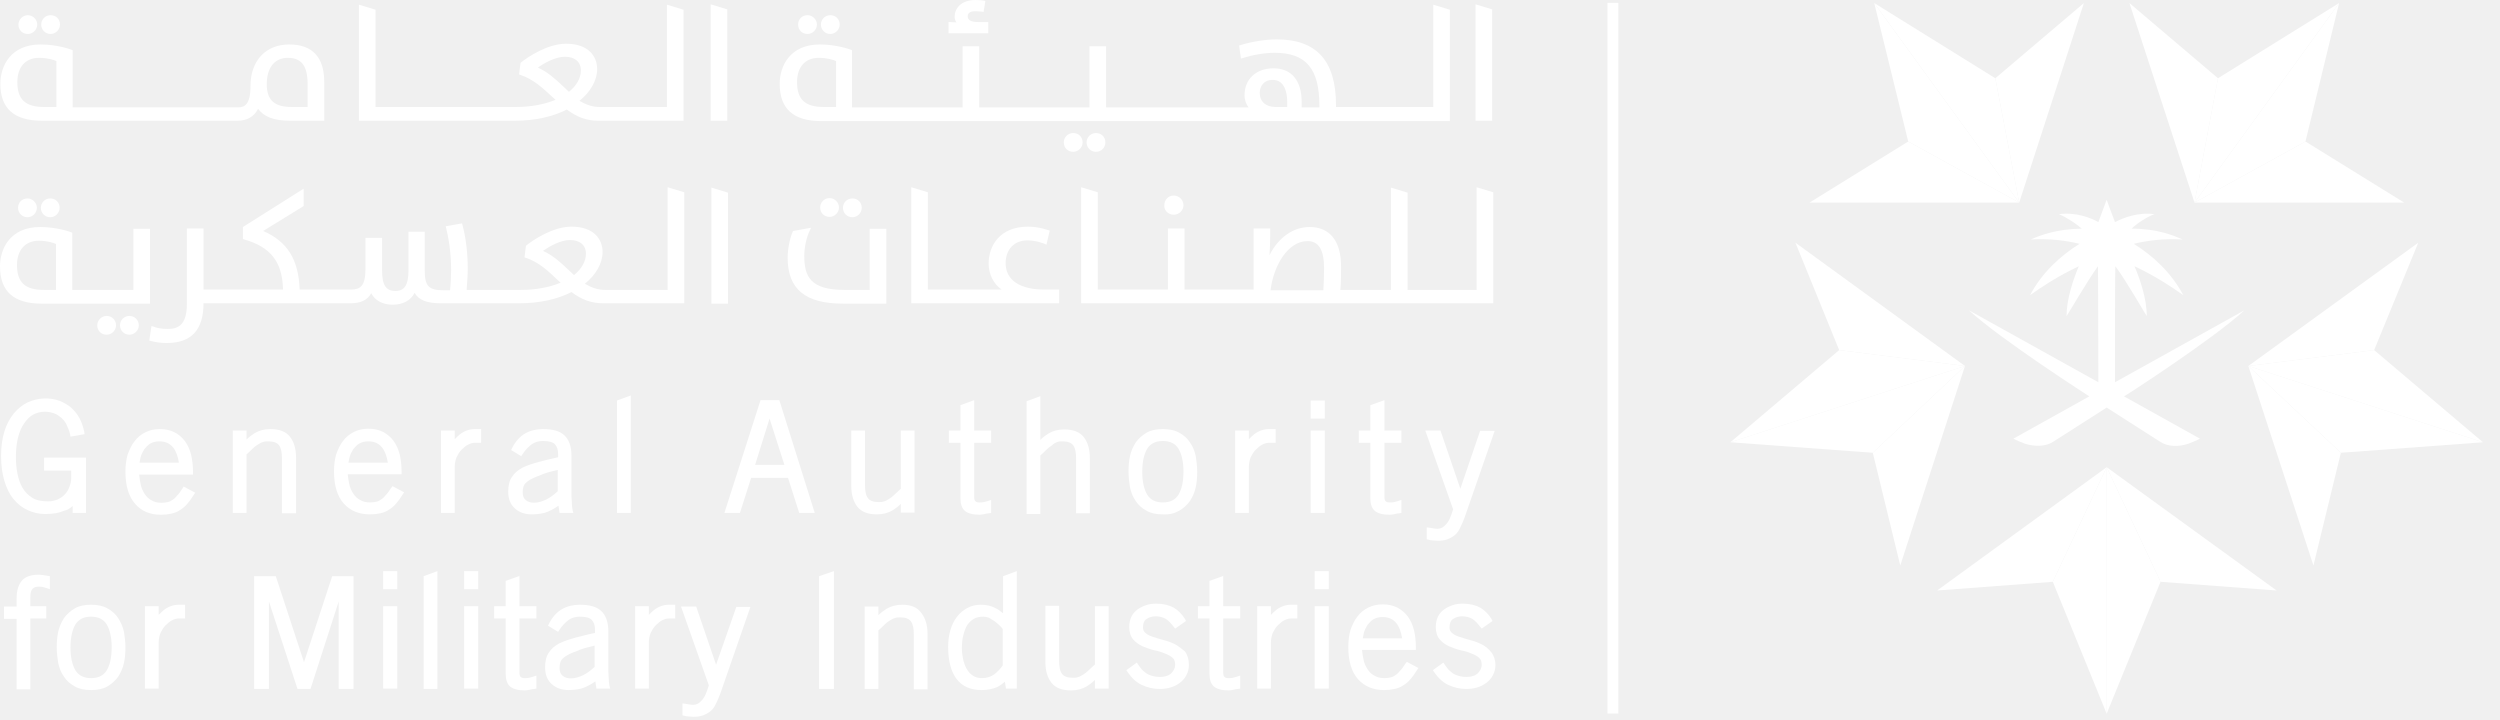
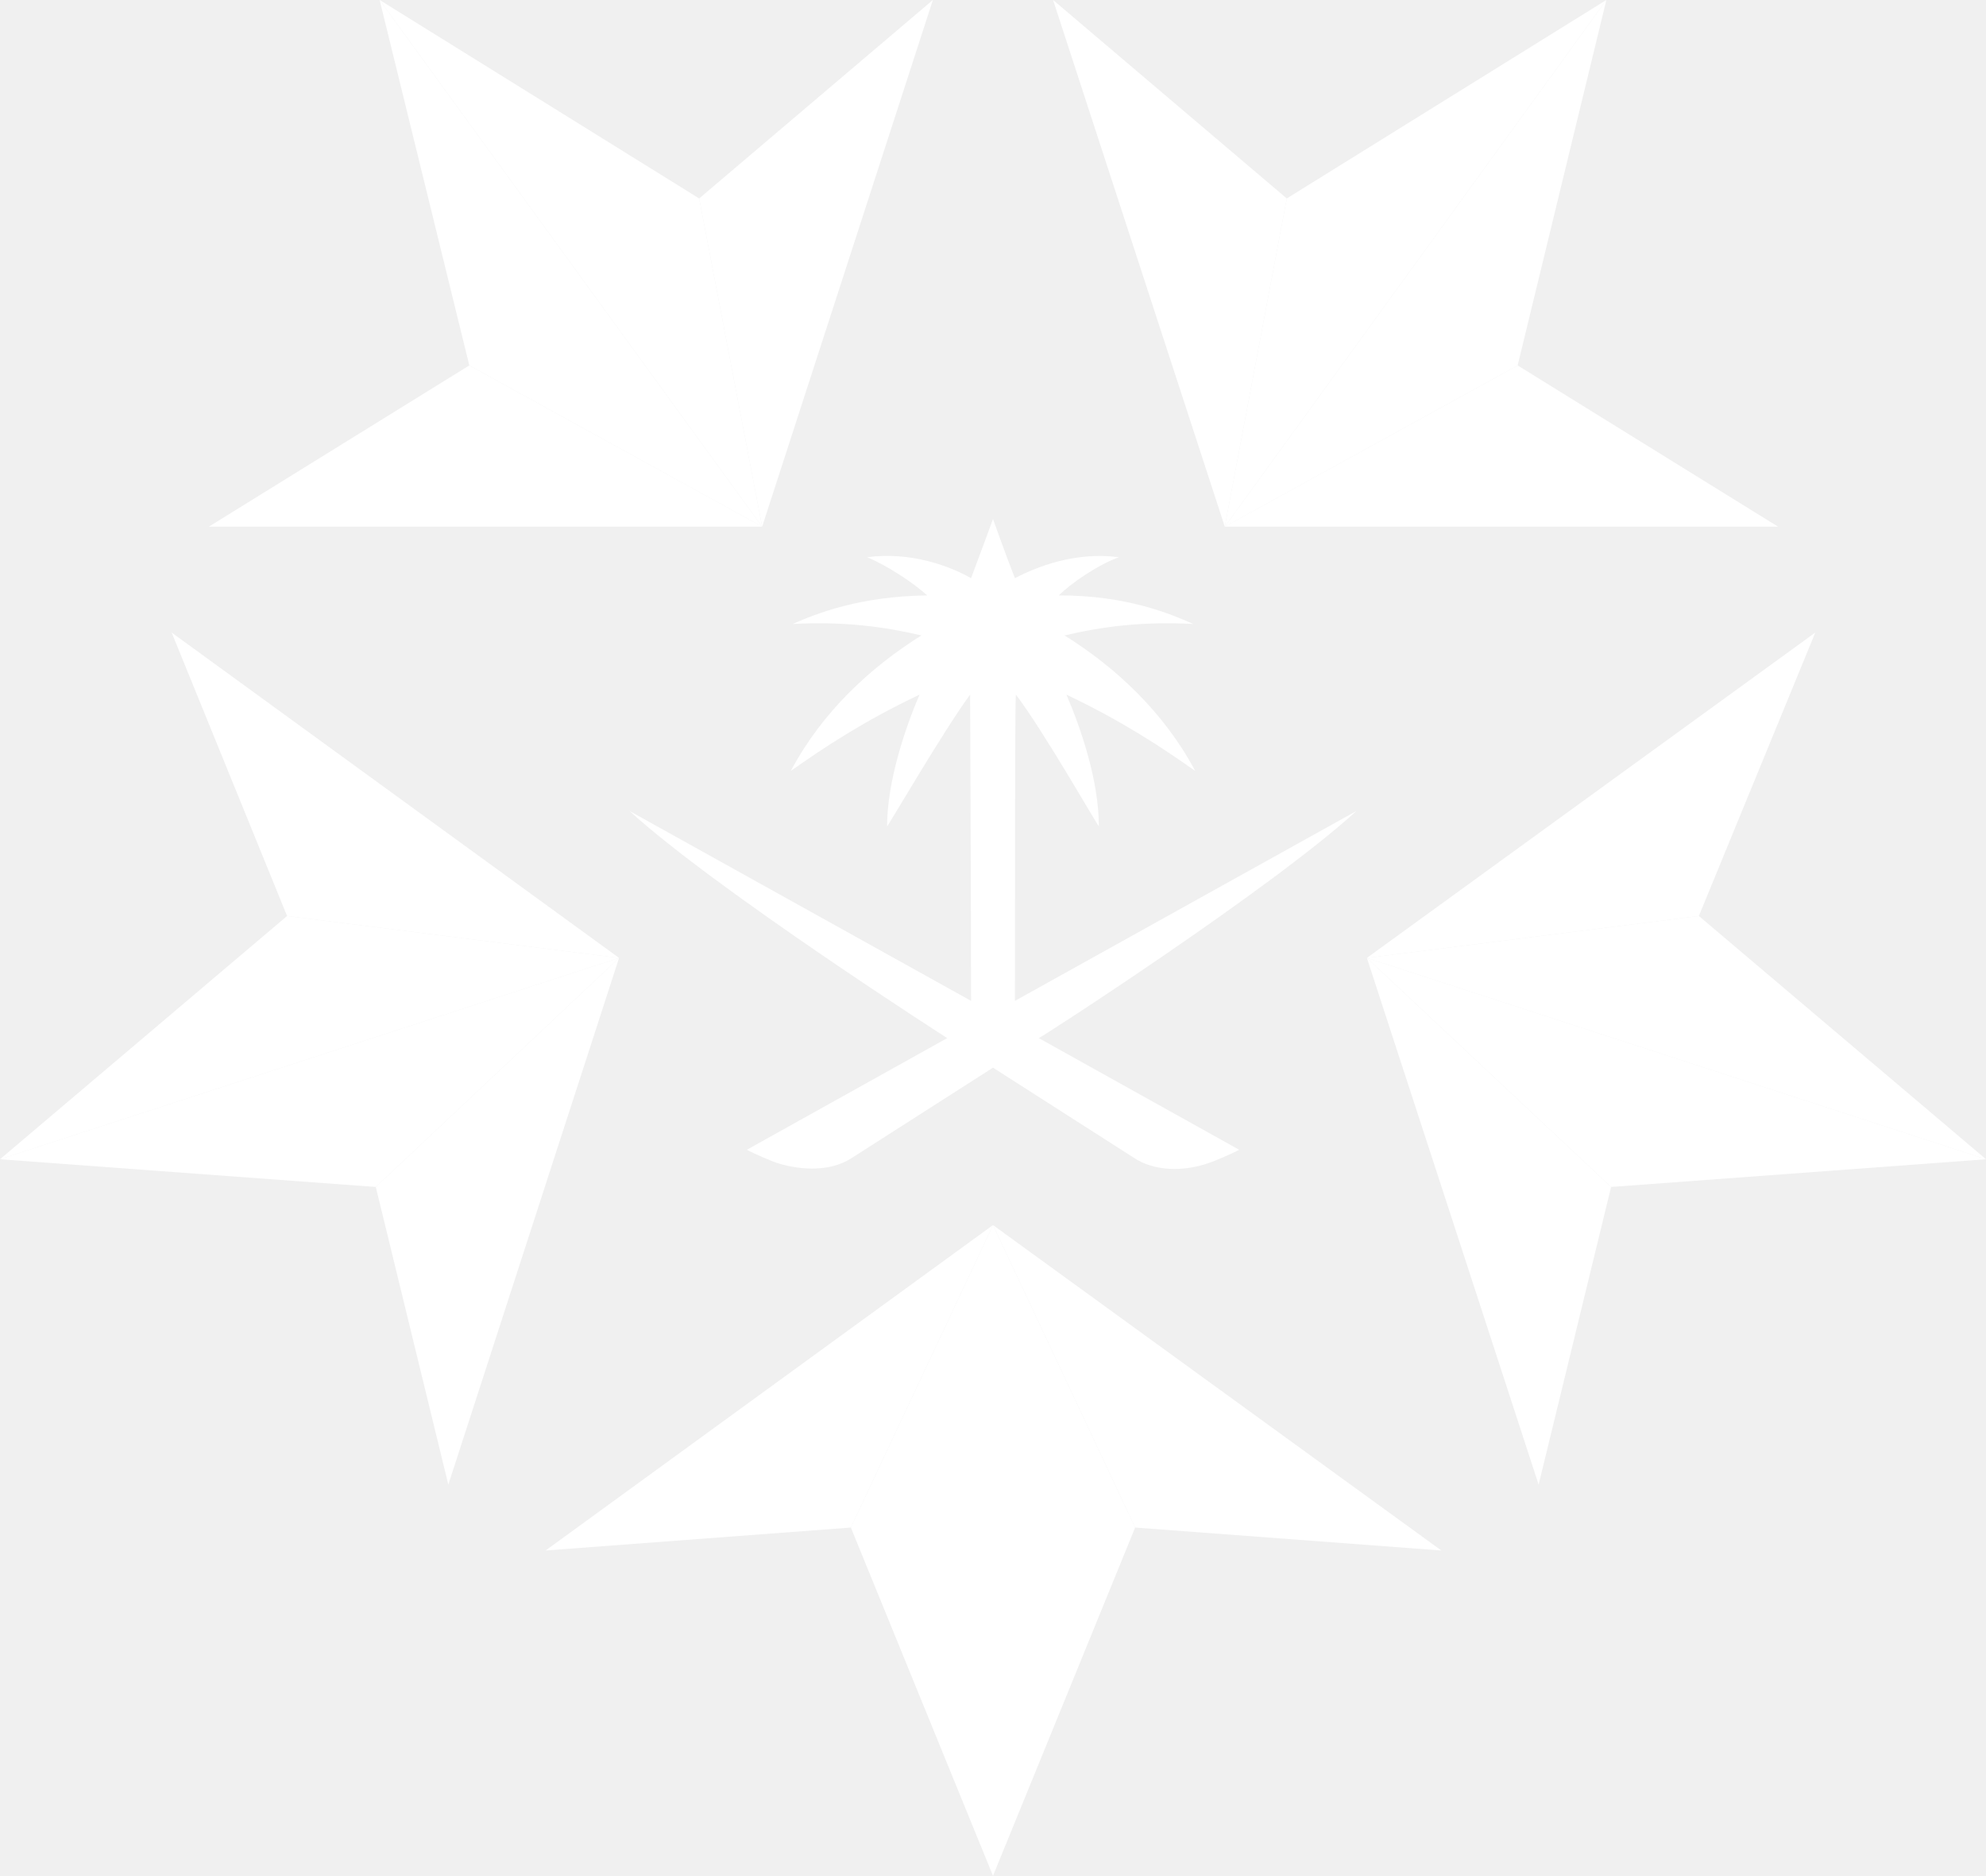
- <svg xmlns="http://www.w3.org/2000/svg" width="132" height="38" viewBox="0 0 132 38" fill="none">
-   <path d="M3.836 26.72V27.083H4.542V24.163H2.328V24.849H3.76V25.231C3.76 25.403 3.722 25.575 3.664 25.708C3.607 25.861 3.531 25.995 3.416 26.109C3.321 26.224 3.187 26.3 3.035 26.376C2.882 26.434 2.729 26.472 2.538 26.472C2.195 26.472 1.909 26.415 1.699 26.281C1.489 26.147 1.317 25.976 1.183 25.747C1.05 25.517 0.973 25.269 0.916 24.983C0.859 24.697 0.84 24.392 0.84 24.105C0.84 23.743 0.878 23.399 0.954 23.094C1.031 22.807 1.126 22.559 1.279 22.349C1.412 22.158 1.565 21.987 1.756 21.891C1.928 21.796 2.138 21.739 2.367 21.739C2.557 21.739 2.729 21.777 2.882 21.834C3.035 21.891 3.149 21.987 3.264 22.082C3.378 22.197 3.474 22.311 3.531 22.464C3.607 22.616 3.664 22.769 3.703 22.941L3.722 23.055L4.466 22.922L4.447 22.788C4.39 22.54 4.313 22.292 4.199 22.082C4.084 21.872 3.932 21.681 3.76 21.529C3.588 21.376 3.378 21.261 3.149 21.166C2.653 20.975 2.004 20.994 1.47 21.242C1.183 21.376 0.935 21.586 0.725 21.834C0.515 22.101 0.344 22.407 0.229 22.788C0.115 23.17 0.057 23.59 0.057 24.086C0.057 24.563 0.115 25.002 0.229 25.384C0.344 25.766 0.496 26.09 0.706 26.338C0.916 26.605 1.164 26.796 1.451 26.93C1.737 27.064 2.042 27.14 2.386 27.14C2.806 27.14 3.13 27.083 3.378 26.968C3.569 26.93 3.703 26.834 3.836 26.72Z" fill="white" />
-   <path d="M8.493 27.178C8.703 27.178 8.875 27.159 9.047 27.121C9.218 27.083 9.371 27.025 9.505 26.93C9.638 26.854 9.772 26.739 9.886 26.605C10.001 26.472 10.115 26.319 10.23 26.128L10.306 26.014L9.696 25.689L9.638 25.785C9.543 25.938 9.447 26.071 9.352 26.167C9.276 26.262 9.199 26.338 9.104 26.396C9.028 26.453 8.951 26.491 8.856 26.51C8.76 26.529 8.665 26.548 8.531 26.548C8.321 26.548 8.15 26.51 7.997 26.415C7.844 26.338 7.73 26.224 7.634 26.071C7.539 25.919 7.463 25.766 7.424 25.556C7.386 25.403 7.367 25.231 7.348 25.06H10.192V24.926C10.192 24.602 10.154 24.296 10.096 24.029C10.02 23.743 9.925 23.514 9.772 23.304C9.619 23.094 9.428 22.941 9.218 22.827C8.989 22.712 8.741 22.655 8.436 22.655C8.15 22.655 7.901 22.712 7.672 22.827C7.443 22.941 7.253 23.094 7.1 23.304C6.947 23.495 6.833 23.743 6.737 24.01C6.661 24.277 6.623 24.582 6.623 24.907C6.623 25.651 6.795 26.224 7.138 26.605C7.463 26.987 7.921 27.178 8.493 27.178ZM8.417 23.304C8.741 23.304 8.97 23.418 9.142 23.628C9.295 23.819 9.39 24.086 9.447 24.43H7.367C7.386 24.334 7.405 24.239 7.424 24.143C7.463 23.991 7.539 23.857 7.615 23.724C7.711 23.609 7.806 23.495 7.94 23.418C8.073 23.342 8.226 23.304 8.417 23.304Z" fill="white" />
-   <path d="M15.631 27.083V24.163C15.631 23.685 15.517 23.323 15.307 23.056C15.097 22.788 14.753 22.655 14.276 22.655C13.952 22.655 13.684 22.731 13.455 22.865C13.303 22.96 13.169 23.056 13.017 23.208V22.731H12.291V27.083H13.017V23.991C13.131 23.895 13.226 23.8 13.322 23.704C13.417 23.609 13.513 23.533 13.608 23.476C13.704 23.418 13.799 23.361 13.875 23.342C13.971 23.304 14.066 23.304 14.181 23.304C14.448 23.304 14.639 23.38 14.734 23.514C14.849 23.666 14.887 23.914 14.887 24.22V27.102H15.631V27.083Z" fill="white" />
-   <path d="M20.651 25.766C20.555 25.918 20.46 26.052 20.364 26.147C20.288 26.243 20.212 26.319 20.116 26.376C20.04 26.434 19.964 26.472 19.868 26.491C19.773 26.51 19.677 26.529 19.544 26.529C19.334 26.529 19.162 26.491 19.009 26.395C18.857 26.319 18.742 26.205 18.647 26.052C18.551 25.899 18.475 25.747 18.437 25.537C18.399 25.384 18.38 25.212 18.36 25.04H21.204V24.907C21.204 24.582 21.166 24.277 21.109 24.01C21.032 23.724 20.937 23.494 20.784 23.285C20.632 23.075 20.441 22.922 20.231 22.807C20.002 22.693 19.754 22.636 19.448 22.636C19.162 22.636 18.914 22.693 18.685 22.807C18.456 22.922 18.265 23.075 18.112 23.285C17.96 23.475 17.845 23.724 17.75 23.991C17.673 24.258 17.635 24.563 17.635 24.888C17.635 25.632 17.807 26.205 18.151 26.586C18.494 26.968 18.952 27.159 19.525 27.159C19.735 27.159 19.906 27.14 20.078 27.102C20.25 27.064 20.403 27.006 20.536 26.911C20.67 26.834 20.803 26.72 20.918 26.586C21.032 26.453 21.147 26.3 21.262 26.109L21.338 25.995L20.727 25.67L20.651 25.766ZM19.448 23.304C19.773 23.304 20.002 23.418 20.174 23.628C20.326 23.819 20.422 24.086 20.479 24.43H18.399C18.418 24.334 18.437 24.239 18.456 24.143C18.494 23.991 18.57 23.857 18.647 23.724C18.742 23.609 18.838 23.494 18.971 23.418C19.105 23.342 19.258 23.304 19.448 23.304Z" fill="white" />
-   <path d="M24.296 22.922C24.201 22.998 24.105 23.094 24.01 23.189V22.731H23.285V27.083H24.01V24.64C24.01 24.468 24.048 24.296 24.105 24.143C24.182 23.991 24.258 23.857 24.372 23.743C24.487 23.628 24.602 23.533 24.716 23.476C24.831 23.418 24.945 23.38 25.06 23.38H25.403V22.655H25.06C24.792 22.655 24.525 22.75 24.296 22.922Z" fill="white" />
-   <path d="M30.194 26.548C30.194 26.415 30.174 26.3 30.174 26.205V24.067C30.174 23.571 30.041 23.208 29.793 22.979C29.545 22.75 29.163 22.655 28.667 22.655C28.323 22.655 27.999 22.731 27.732 22.884C27.464 23.037 27.216 23.304 27.044 23.647L26.987 23.762L27.522 24.086L27.598 23.972C27.732 23.762 27.903 23.59 28.075 23.456C28.247 23.342 28.438 23.285 28.667 23.285C28.972 23.285 29.201 23.342 29.297 23.456C29.411 23.571 29.468 23.743 29.468 23.972V24.143C29.087 24.22 28.743 24.315 28.438 24.392C28.094 24.487 27.808 24.582 27.579 24.697C27.331 24.831 27.159 24.983 27.025 25.193C26.892 25.384 26.834 25.651 26.834 25.957C26.834 26.338 26.949 26.644 27.197 26.854C27.426 27.064 27.732 27.159 28.094 27.159C28.266 27.159 28.419 27.14 28.552 27.121C28.686 27.102 28.82 27.064 28.953 27.006C29.068 26.949 29.201 26.892 29.316 26.816C29.373 26.777 29.43 26.739 29.488 26.701L29.545 27.083H30.27L30.232 26.93C30.213 26.796 30.194 26.682 30.194 26.548ZM29.449 24.811V25.938C29.258 26.109 29.068 26.262 28.838 26.377C28.4 26.586 27.98 26.605 27.751 26.396C27.636 26.3 27.598 26.167 27.598 25.976C27.598 25.861 27.617 25.747 27.655 25.651C27.693 25.556 27.77 25.48 27.903 25.384C28.037 25.289 28.247 25.193 28.514 25.098C28.743 24.983 29.049 24.907 29.449 24.811Z" fill="white" />
-   <path d="M33.305 20.88L32.579 21.147V27.083H33.305V20.88Z" fill="white" />
-   <path d="M42.199 27.083H43.019L41.149 21.128H40.156L38.248 27.083H39.069L39.66 25.231H41.607L42.199 27.083ZM41.416 24.544H39.87L40.633 22.101L41.416 24.544Z" fill="white" />
-   <path d="M47.543 25.823C47.428 25.938 47.333 26.014 47.237 26.109C47.142 26.205 47.046 26.281 46.951 26.338C46.855 26.395 46.76 26.453 46.684 26.472C46.588 26.51 46.493 26.51 46.378 26.51C46.111 26.51 45.92 26.434 45.825 26.3C45.71 26.147 45.672 25.899 45.672 25.594V22.731H44.947V25.651C44.947 26.128 45.061 26.491 45.271 26.758C45.481 27.025 45.825 27.159 46.302 27.159C46.626 27.159 46.894 27.083 47.123 26.949C47.275 26.854 47.409 26.758 47.562 26.605V27.064H48.287V22.731H47.562V25.823H47.543Z" fill="white" />
-   <path d="M52.333 27.083V26.396L52.161 26.453C52.085 26.472 52.028 26.491 51.951 26.51C51.875 26.529 51.799 26.529 51.722 26.529C51.512 26.529 51.436 26.453 51.436 26.243V23.38H52.333V22.731H51.436V21.128L50.711 21.395V22.731H50.1V23.38H50.711V26.319C50.711 26.605 50.787 26.835 50.94 26.968C51.093 27.102 51.36 27.178 51.722 27.178C51.818 27.178 51.894 27.159 51.989 27.14C52.066 27.121 52.142 27.102 52.219 27.102L52.333 27.083Z" fill="white" />
-   <path d="M55.807 23.342C55.902 23.304 55.998 23.304 56.112 23.304C56.379 23.304 56.57 23.38 56.666 23.514C56.78 23.666 56.818 23.914 56.818 24.22V27.102H57.544V24.182C57.544 23.704 57.429 23.342 57.219 23.075C57.009 22.808 56.666 22.674 56.188 22.674C55.864 22.674 55.597 22.75 55.368 22.884C55.215 22.979 55.081 23.075 54.929 23.227V20.918L54.203 21.185V27.14H54.929V24.048C55.043 23.953 55.139 23.857 55.234 23.762C55.33 23.666 55.425 23.59 55.52 23.533C55.635 23.418 55.73 23.38 55.807 23.342Z" fill="white" />
-   <path d="M62.258 26.968C62.487 26.835 62.678 26.663 62.83 26.453C62.964 26.243 63.078 25.995 63.136 25.728C63.193 25.46 63.212 25.193 63.212 24.907C63.212 24.621 63.174 24.334 63.136 24.086C63.078 23.819 62.983 23.571 62.83 23.361C62.697 23.151 62.506 22.979 62.258 22.846C62.029 22.712 61.723 22.655 61.399 22.655C61.055 22.655 60.769 22.712 60.54 22.846C60.311 22.979 60.12 23.151 59.967 23.361C59.834 23.571 59.719 23.819 59.662 24.086C59.605 24.353 59.586 24.621 59.586 24.907C59.586 25.193 59.624 25.48 59.662 25.728C59.719 25.995 59.815 26.243 59.967 26.453C60.101 26.663 60.292 26.835 60.54 26.968C60.769 27.102 61.055 27.159 61.399 27.159C61.742 27.178 62.029 27.102 62.258 26.968ZM61.399 26.529C61.017 26.529 60.75 26.396 60.578 26.128C60.406 25.842 60.311 25.441 60.311 24.907C60.311 24.372 60.406 23.972 60.578 23.685C60.75 23.418 61.017 23.285 61.399 23.285C61.781 23.285 62.048 23.418 62.219 23.685C62.391 23.972 62.487 24.372 62.487 24.907C62.487 25.441 62.391 25.842 62.219 26.128C62.048 26.396 61.781 26.529 61.399 26.529Z" fill="white" />
-   <path d="M67.354 23.38V22.655H67.01C66.724 22.655 66.457 22.75 66.228 22.922C66.132 22.998 66.037 23.094 65.941 23.189V22.731H65.216V27.083H65.941V24.64C65.941 24.468 65.979 24.296 66.037 24.143C66.113 23.991 66.189 23.857 66.304 23.743C66.418 23.628 66.533 23.533 66.647 23.476C66.762 23.418 66.876 23.38 66.991 23.38H67.354Z" fill="white" />
-   <path d="M69.949 22.731H69.205V27.083H69.949V22.731Z" fill="white" />
-   <path d="M69.949 21.147H69.205V22.101H69.949V21.147Z" fill="white" />
-   <path d="M73.652 27.14C73.728 27.121 73.805 27.102 73.881 27.102L73.995 27.083V26.396L73.824 26.453C73.747 26.472 73.69 26.491 73.614 26.51C73.537 26.529 73.461 26.529 73.385 26.529C73.175 26.529 73.098 26.453 73.098 26.243V23.38H73.995V22.731H73.098V21.128L72.354 21.395V22.731H71.743V23.38H72.354V26.319C72.354 26.605 72.43 26.835 72.583 26.968C72.736 27.102 73.003 27.178 73.366 27.178C73.48 27.178 73.576 27.159 73.652 27.14Z" fill="white" />
-   <path d="M78.156 22.731L77.106 25.804L76.057 22.731H75.255L76.725 26.892C76.667 27.083 76.61 27.235 76.553 27.369C76.496 27.503 76.419 27.617 76.343 27.693C76.267 27.77 76.209 27.827 76.133 27.865C75.98 27.942 75.828 27.922 75.713 27.903C75.637 27.884 75.56 27.884 75.484 27.865L75.331 27.846V28.476L75.427 28.495C75.484 28.514 75.56 28.533 75.637 28.533C75.713 28.533 75.79 28.552 75.904 28.552C76.095 28.552 76.267 28.533 76.419 28.476C76.572 28.419 76.706 28.342 76.82 28.247C76.935 28.151 77.03 28.018 77.106 27.846C77.183 27.693 77.259 27.522 77.335 27.312L78.919 22.75H78.156V22.731Z" fill="white" />
-   <path d="M2.271 30.365C2.176 30.346 2.08 30.346 2.004 30.346C1.622 30.346 1.317 30.461 1.145 30.671C0.973 30.881 0.878 31.186 0.878 31.568V32.026H0.21V32.675H0.878V36.397H1.603V32.656H2.443V32.007H1.603V31.511C1.603 31.32 1.641 31.167 1.718 31.091C1.794 31.014 1.889 30.976 2.042 30.976C2.119 30.976 2.195 30.976 2.271 30.995C2.348 31.014 2.405 31.033 2.462 31.052L2.634 31.11V30.423L2.519 30.404C2.443 30.384 2.367 30.384 2.271 30.365Z" fill="white" />
-   <path d="M6.241 32.637C6.107 32.427 5.917 32.255 5.668 32.121C5.439 31.988 5.134 31.93 4.81 31.93C4.466 31.93 4.18 31.988 3.951 32.121C3.722 32.255 3.531 32.427 3.378 32.637C3.245 32.846 3.13 33.095 3.073 33.362C3.016 33.629 2.996 33.896 2.996 34.182C2.996 34.469 3.035 34.755 3.073 35.003C3.13 35.27 3.225 35.519 3.378 35.728C3.512 35.938 3.703 36.11 3.951 36.244C4.18 36.377 4.466 36.435 4.81 36.435C5.153 36.435 5.439 36.377 5.668 36.244C5.897 36.11 6.088 35.938 6.241 35.728C6.375 35.519 6.489 35.27 6.546 35.003C6.604 34.736 6.623 34.469 6.623 34.182C6.623 33.896 6.585 33.61 6.546 33.362C6.489 33.095 6.375 32.846 6.241 32.637ZM5.897 34.182C5.897 34.717 5.802 35.118 5.63 35.404C5.459 35.671 5.191 35.805 4.81 35.805C4.428 35.805 4.161 35.671 3.989 35.404C3.817 35.118 3.722 34.717 3.722 34.182C3.722 33.648 3.817 33.247 3.989 32.961C4.161 32.694 4.428 32.56 4.81 32.56C5.191 32.56 5.459 32.694 5.63 32.961C5.802 33.247 5.897 33.667 5.897 34.182Z" fill="white" />
-   <path d="M8.665 32.198C8.569 32.274 8.474 32.369 8.379 32.465V32.007H7.653V36.358H8.379V33.915C8.379 33.744 8.417 33.572 8.474 33.419C8.55 33.266 8.627 33.133 8.741 33.018C8.856 32.904 8.97 32.808 9.085 32.751C9.199 32.694 9.314 32.656 9.428 32.656H9.772V31.93H9.428C9.161 31.93 8.894 32.026 8.665 32.198Z" fill="white" />
-   <path d="M16.051 34.965L14.562 30.423H13.417V36.377H14.2V31.759L15.708 36.377H16.395L17.883 31.759V36.377H18.666V30.423H17.54L16.051 34.965Z" fill="white" />
-   <path d="M20.975 32.007H20.231V36.358H20.975V32.007Z" fill="white" />
-   <path d="M20.975 30.155H20.231V31.11H20.975V30.155Z" fill="white" />
-   <path d="M22.369 36.377H23.094V30.155L22.369 30.423V36.377Z" fill="white" />
-   <path d="M25.25 32.007H24.506V36.358H25.25V32.007Z" fill="white" />
-   <path d="M25.25 30.155H24.506V31.11H25.25V30.155Z" fill="white" />
-   <path d="M27.445 30.404L26.701 30.671V32.007H26.09V32.656H26.701V35.595C26.701 35.881 26.777 36.11 26.93 36.244C27.083 36.377 27.35 36.454 27.712 36.454C27.808 36.454 27.884 36.435 27.98 36.416C28.056 36.397 28.132 36.377 28.209 36.377L28.323 36.358V35.671L28.151 35.728C28.075 35.748 28.018 35.767 27.942 35.786C27.865 35.805 27.789 35.805 27.712 35.805C27.503 35.805 27.426 35.728 27.426 35.519V32.656H28.323V32.007H27.426V30.404H27.445Z" fill="white" />
-   <path d="M32.14 35.824C32.14 35.69 32.121 35.576 32.121 35.48V33.343C32.121 32.846 31.988 32.484 31.74 32.255C31.491 32.026 31.11 31.93 30.613 31.93C30.27 31.93 29.945 32.007 29.678 32.16C29.411 32.312 29.163 32.579 28.991 32.923L28.934 33.037L29.468 33.362L29.545 33.247C29.678 33.037 29.85 32.866 30.022 32.732C30.194 32.617 30.384 32.56 30.613 32.56C30.919 32.56 31.148 32.617 31.243 32.732C31.358 32.846 31.415 33.018 31.415 33.247V33.419C31.033 33.495 30.69 33.591 30.384 33.667C30.041 33.763 29.755 33.858 29.526 33.973C29.277 34.106 29.106 34.259 28.972 34.469C28.839 34.66 28.781 34.927 28.781 35.232C28.781 35.614 28.896 35.919 29.144 36.129C29.373 36.339 29.678 36.435 30.041 36.435C30.213 36.435 30.365 36.416 30.499 36.397C30.633 36.377 30.766 36.339 30.9 36.282C31.014 36.225 31.148 36.167 31.262 36.091C31.32 36.053 31.377 36.015 31.434 35.977L31.491 36.358H32.217L32.179 36.206C32.16 36.091 32.14 35.958 32.14 35.824ZM31.396 34.087V35.213C31.205 35.385 31.014 35.538 30.785 35.652C30.346 35.862 29.927 35.881 29.697 35.671C29.583 35.576 29.545 35.442 29.545 35.251C29.545 35.137 29.564 35.022 29.602 34.927C29.64 34.831 29.716 34.755 29.85 34.66C29.984 34.564 30.194 34.469 30.461 34.373C30.69 34.259 31.014 34.182 31.396 34.087Z" fill="white" />
-   <path d="M34.545 32.198C34.45 32.274 34.354 32.369 34.259 32.465V32.007H33.534V36.358H34.259V33.915C34.259 33.744 34.297 33.572 34.354 33.419C34.431 33.266 34.507 33.133 34.621 33.018C34.736 32.904 34.85 32.808 34.965 32.751C35.08 32.694 35.194 32.656 35.309 32.656H35.652V31.93H35.309C35.041 31.93 34.774 32.026 34.545 32.198Z" fill="white" />
-   <path d="M37.809 35.099L36.759 32.026H35.958L37.427 36.187C37.37 36.377 37.313 36.53 37.255 36.664C37.198 36.797 37.122 36.912 37.045 36.988C36.969 37.065 36.912 37.122 36.836 37.16C36.683 37.236 36.53 37.217 36.416 37.198C36.339 37.179 36.263 37.179 36.187 37.16L36.034 37.141V37.771L36.129 37.79C36.187 37.809 36.263 37.828 36.339 37.828C36.416 37.828 36.492 37.847 36.606 37.847C36.797 37.847 36.969 37.828 37.122 37.771C37.274 37.713 37.408 37.637 37.523 37.542C37.637 37.446 37.733 37.313 37.809 37.141C37.885 36.988 37.962 36.816 38.038 36.606L39.622 32.045H38.878L37.809 35.099Z" fill="white" />
-   <path d="M43.248 36.377H44.031V30.155L43.248 30.423V36.377Z" fill="white" />
-   <path d="M47.638 31.93C47.313 31.93 47.046 32.007 46.817 32.14C46.665 32.236 46.531 32.331 46.378 32.484V32.026H45.653V36.377H46.378V33.285C46.493 33.19 46.588 33.095 46.684 32.999C46.779 32.904 46.875 32.827 46.97 32.77C47.065 32.713 47.161 32.656 47.237 32.637C47.333 32.598 47.428 32.598 47.543 32.598C47.81 32.598 48.001 32.675 48.096 32.808C48.211 32.961 48.249 33.209 48.249 33.514V36.397H48.974V33.476C48.974 32.999 48.859 32.637 48.65 32.369C48.44 32.064 48.096 31.93 47.638 31.93Z" fill="white" />
-   <path d="M52.944 32.369C52.81 32.255 52.677 32.159 52.543 32.102C52.333 31.988 52.085 31.93 51.78 31.93C51.532 31.93 51.283 31.988 51.073 32.102C50.864 32.217 50.673 32.369 50.52 32.579C50.367 32.77 50.253 33.018 50.176 33.285C50.1 33.553 50.062 33.839 50.062 34.163C50.062 34.889 50.215 35.461 50.501 35.843C50.806 36.244 51.245 36.435 51.837 36.435C52.142 36.435 52.409 36.377 52.639 36.282C52.791 36.206 52.925 36.11 53.058 35.996L53.116 36.358H53.688V30.155L52.963 30.423V32.369H52.944ZM52.524 32.808C52.619 32.885 52.715 32.961 52.791 33.037C52.848 33.095 52.906 33.152 52.944 33.209V35.137C52.81 35.328 52.657 35.48 52.486 35.614C52.314 35.728 52.104 35.805 51.856 35.805C51.684 35.805 51.512 35.767 51.398 35.69C51.264 35.614 51.15 35.499 51.073 35.366C50.978 35.232 50.921 35.06 50.864 34.87C50.825 34.679 50.787 34.469 50.787 34.24C50.787 33.992 50.806 33.743 50.864 33.534C50.921 33.324 50.978 33.152 51.073 32.999C51.169 32.866 51.283 32.751 51.417 32.675C51.551 32.598 51.722 32.56 51.913 32.56C52.009 32.56 52.104 32.579 52.219 32.617C52.333 32.694 52.428 32.751 52.524 32.808Z" fill="white" />
-   <path d="M57.792 35.099C57.677 35.213 57.582 35.289 57.486 35.385C57.391 35.48 57.295 35.557 57.2 35.614C57.105 35.671 57.009 35.728 56.933 35.748C56.837 35.786 56.742 35.786 56.627 35.786C56.36 35.786 56.169 35.709 56.074 35.576C55.959 35.423 55.921 35.175 55.921 34.87V31.988H55.196V34.946C55.196 35.423 55.31 35.786 55.52 36.053C55.73 36.32 56.074 36.454 56.551 36.454C56.876 36.454 57.143 36.377 57.372 36.244C57.524 36.148 57.658 36.053 57.811 35.9V36.358H58.536V32.007H57.811V35.099H57.792Z" fill="white" />
-   <path d="M62.067 34.03C61.876 33.934 61.685 33.858 61.456 33.801C61.246 33.744 61.055 33.686 60.883 33.629C60.712 33.572 60.578 33.514 60.483 33.419C60.406 33.362 60.349 33.266 60.349 33.133C60.349 32.923 60.406 32.77 60.521 32.694C60.654 32.598 60.826 32.541 61.017 32.541C61.227 32.541 61.418 32.598 61.551 32.675C61.704 32.77 61.838 32.923 61.971 33.095L62.048 33.19L62.62 32.789L62.563 32.675C62.41 32.427 62.2 32.217 61.971 32.083C61.723 31.95 61.418 31.873 61.055 31.873C60.864 31.873 60.693 31.892 60.521 31.95C60.349 32.007 60.196 32.083 60.063 32.178C59.929 32.274 59.815 32.408 59.738 32.56C59.662 32.713 59.624 32.904 59.624 33.114C59.624 33.381 59.7 33.61 59.834 33.763C59.967 33.915 60.12 34.03 60.33 34.125C60.521 34.202 60.712 34.278 60.941 34.335C61.151 34.373 61.342 34.431 61.513 34.507C61.666 34.564 61.819 34.641 61.914 34.736C62.01 34.812 62.048 34.946 62.048 35.099C62.048 35.194 62.029 35.27 61.99 35.347C61.952 35.423 61.895 35.499 61.838 35.557C61.761 35.614 61.685 35.671 61.59 35.69C61.38 35.767 61.112 35.748 60.922 35.709C60.826 35.69 60.731 35.652 60.635 35.614C60.54 35.576 60.464 35.499 60.368 35.423C60.273 35.347 60.196 35.232 60.101 35.099L60.025 34.984L59.471 35.385L59.547 35.499C59.757 35.805 60.005 36.034 60.292 36.167C60.578 36.301 60.903 36.377 61.227 36.377C61.418 36.377 61.609 36.358 61.8 36.301C61.99 36.244 62.143 36.167 62.296 36.053C62.449 35.938 62.563 35.805 62.639 35.652C62.735 35.48 62.773 35.309 62.773 35.099C62.773 34.812 62.697 34.564 62.563 34.392C62.429 34.278 62.258 34.144 62.067 34.03Z" fill="white" />
-   <path d="M64.605 30.404L63.861 30.671V32.007H63.25V32.656H63.861V35.595C63.861 35.881 63.937 36.11 64.09 36.244C64.243 36.377 64.51 36.454 64.872 36.454C64.968 36.454 65.044 36.435 65.14 36.416C65.216 36.397 65.292 36.377 65.369 36.377L65.483 36.358V35.671L65.311 35.728C65.235 35.748 65.178 35.767 65.101 35.786C65.025 35.805 64.949 35.805 64.872 35.805C64.662 35.805 64.586 35.728 64.586 35.519V32.656H65.483V32.007H64.586V30.404H64.605Z" fill="white" />
-   <path d="M67.392 32.198C67.296 32.274 67.201 32.369 67.105 32.465V32.007H66.38V36.358H67.105V33.915C67.105 33.744 67.144 33.572 67.201 33.419C67.277 33.266 67.354 33.133 67.468 33.018C67.583 32.904 67.697 32.808 67.812 32.751C67.926 32.694 68.041 32.656 68.155 32.656H68.499V31.93H68.155C67.888 31.93 67.621 32.026 67.392 32.198Z" fill="white" />
-   <path d="M70.159 32.007H69.415V36.358H70.159V32.007Z" fill="white" />
-   <path d="M70.159 30.155H69.415V31.11H70.159V30.155Z" fill="white" />
-   <path d="M74.205 35.041C74.11 35.194 74.014 35.328 73.919 35.423C73.843 35.519 73.766 35.595 73.671 35.652C73.595 35.709 73.518 35.748 73.423 35.767C73.327 35.786 73.232 35.805 73.098 35.805C72.888 35.805 72.717 35.767 72.564 35.671C72.411 35.595 72.297 35.48 72.201 35.328C72.106 35.175 72.03 35.022 71.991 34.812C71.953 34.66 71.934 34.488 71.915 34.316H74.759V34.183C74.759 33.858 74.721 33.553 74.663 33.286C74.587 32.999 74.492 32.77 74.339 32.56C74.186 32.35 73.995 32.198 73.785 32.083C73.556 31.969 73.308 31.911 73.003 31.911C72.717 31.911 72.469 31.969 72.24 32.083C72.01 32.198 71.82 32.35 71.667 32.56C71.514 32.751 71.4 32.999 71.304 33.267C71.228 33.534 71.19 33.839 71.19 34.163C71.19 34.908 71.362 35.48 71.705 35.862C72.049 36.244 72.507 36.435 73.079 36.435C73.289 36.435 73.461 36.416 73.633 36.377C73.805 36.339 73.957 36.282 74.091 36.187C74.225 36.11 74.358 35.996 74.473 35.862C74.587 35.728 74.702 35.576 74.816 35.385L74.892 35.27L74.282 34.946L74.205 35.041ZM73.003 32.579C73.327 32.579 73.556 32.694 73.728 32.904C73.881 33.095 73.976 33.362 74.034 33.705H71.953C71.972 33.61 71.991 33.515 72.01 33.419C72.049 33.267 72.125 33.133 72.201 32.999C72.297 32.885 72.392 32.77 72.526 32.694C72.659 32.618 72.831 32.579 73.003 32.579Z" fill="white" />
-   <path d="M78.748 34.45C78.614 34.278 78.462 34.144 78.251 34.03C78.061 33.934 77.87 33.858 77.641 33.801C77.431 33.744 77.24 33.686 77.068 33.629C76.897 33.572 76.763 33.514 76.667 33.419C76.591 33.362 76.534 33.266 76.534 33.133C76.534 32.923 76.591 32.77 76.706 32.694C76.839 32.598 77.011 32.541 77.202 32.541C77.412 32.541 77.603 32.598 77.736 32.675C77.889 32.77 78.022 32.923 78.156 33.095L78.233 33.19L78.805 32.789L78.748 32.675C78.595 32.427 78.385 32.217 78.156 32.083C77.908 31.95 77.603 31.873 77.24 31.873C77.049 31.873 76.877 31.892 76.706 31.95C76.534 32.007 76.381 32.083 76.248 32.178C76.114 32.274 75.999 32.408 75.923 32.56C75.847 32.713 75.809 32.904 75.809 33.114C75.809 33.381 75.885 33.61 76.019 33.763C76.152 33.915 76.305 34.03 76.515 34.125C76.706 34.202 76.897 34.278 77.126 34.335C77.335 34.373 77.526 34.431 77.698 34.507C77.851 34.564 78.003 34.641 78.099 34.736C78.194 34.812 78.233 34.946 78.233 35.099C78.233 35.194 78.213 35.27 78.175 35.347C78.137 35.423 78.08 35.499 78.022 35.557C77.946 35.614 77.87 35.671 77.774 35.69C77.564 35.767 77.297 35.748 77.106 35.709C77.011 35.69 76.915 35.652 76.82 35.614C76.725 35.576 76.648 35.499 76.553 35.423C76.457 35.347 76.381 35.232 76.286 35.099L76.209 34.984L75.656 35.385L75.732 35.499C75.942 35.805 76.19 36.034 76.477 36.167C76.763 36.301 77.087 36.377 77.412 36.377C77.603 36.377 77.793 36.358 77.984 36.301C78.175 36.244 78.328 36.167 78.481 36.053C78.633 35.938 78.748 35.805 78.824 35.652C78.919 35.48 78.958 35.309 78.958 35.099C78.958 34.87 78.881 34.621 78.748 34.45Z" fill="white" />
-   <path d="M2.214 6.375H12.539C13.036 6.375 13.417 6.165 13.627 5.745C13.933 6.165 14.467 6.375 15.307 6.375H17.12V4.332C17.12 3.016 16.49 2.348 15.269 2.348C14.028 2.348 13.226 3.206 13.226 4.542C13.226 5.535 12.902 5.668 12.578 5.668H3.836V2.653L3.798 2.634C3.76 2.615 3.035 2.348 2.138 2.348C0.573 2.348 0.019 3.474 0.019 4.428C0.019 5.726 0.744 6.375 2.214 6.375ZM2.061 3.054C2.519 3.054 2.863 3.168 2.977 3.225V5.649H2.328C1.336 5.649 0.916 5.249 0.916 4.332C0.916 3.531 1.355 3.054 2.061 3.054ZM16.261 5.649H15.402C14.486 5.649 14.085 5.287 14.085 4.447C14.085 3.569 14.505 3.054 15.192 3.054C15.918 3.054 16.242 3.474 16.242 4.447V5.649H16.261Z" fill="white" />
-   <path d="M2.672 1.794C2.939 1.794 3.168 1.565 3.168 1.298C3.168 1.012 2.958 0.802 2.672 0.802C2.386 0.802 2.176 1.031 2.176 1.298C2.176 1.565 2.386 1.794 2.672 1.794Z" fill="white" />
-   <path d="M1.47 1.794C1.737 1.794 1.966 1.565 1.966 1.298C1.966 1.031 1.737 0.802 1.47 0.802C1.202 0.802 0.973 1.031 0.973 1.298C0.973 1.584 1.183 1.794 1.47 1.794Z" fill="white" />
-   <path d="M35.194 5.649H31.663C31.282 5.649 30.957 5.535 30.595 5.325C31.186 4.848 31.53 4.237 31.53 3.645C31.53 2.997 31.091 2.309 29.888 2.309C28.915 2.309 27.884 2.997 27.503 3.302L27.483 3.321L27.407 3.932L27.464 3.951C28.171 4.18 28.686 4.676 29.182 5.134C29.239 5.172 29.277 5.23 29.335 5.268C28.743 5.516 28.018 5.649 27.235 5.649H19.83V0.515L18.952 0.248V6.375H27.178C28.228 6.375 29.182 6.165 29.927 5.783C30.461 6.184 30.976 6.375 31.587 6.375H36.091V0.515L35.213 0.248V5.649H35.194ZM29.831 2.997C30.346 2.997 30.671 3.264 30.671 3.722C30.671 4.123 30.442 4.523 30.041 4.848C29.945 4.752 29.831 4.657 29.736 4.562C29.335 4.18 28.915 3.798 28.4 3.569C28.743 3.321 29.335 2.997 29.831 2.997Z" fill="white" />
-   <path d="M38.401 0.496L37.523 0.229V6.375H38.401V0.496Z" fill="white" />
-   <path d="M43.84 1.794C44.107 1.794 44.336 1.565 44.336 1.298C44.336 1.012 44.126 0.802 43.84 0.802C43.554 0.802 43.344 1.031 43.344 1.298C43.344 1.565 43.554 1.794 43.84 1.794Z" fill="white" />
-   <path d="M42.638 1.794C42.905 1.794 43.134 1.565 43.134 1.298C43.134 1.031 42.905 0.802 42.638 0.802C42.351 0.802 42.141 1.012 42.141 1.298C42.141 1.584 42.351 1.794 42.638 1.794Z" fill="white" />
-   <path d="M52.161 1.164H51.665C51.283 1.164 51.093 1.069 51.093 0.859C51.093 0.63 51.341 0.592 51.474 0.592C51.589 0.592 51.722 0.611 51.818 0.611L51.932 0.63L52.028 0.057L51.971 0.038C51.875 0.019 51.703 0 51.512 0C50.711 0 50.405 0.477 50.405 0.878C50.405 0.973 50.425 1.088 50.501 1.183C50.386 1.183 50.272 1.164 50.138 1.164H50.081V1.756H52.18V1.164H52.161Z" fill="white" />
-   <path d="M76.553 6.375V0.515L75.675 0.248V5.649H70.541V5.554C70.541 3.206 69.51 2.08 67.411 2.08C66.819 2.08 66.094 2.195 65.483 2.386L65.426 2.405L65.521 3.092L65.598 3.073C66.113 2.901 66.781 2.787 67.296 2.787C68.957 2.787 69.663 3.626 69.663 5.573V5.669H68.728V5.382C68.728 4.256 68.193 3.607 67.239 3.607C66.323 3.607 65.712 4.18 65.712 5.02C65.712 5.325 65.827 5.535 65.922 5.669C65.884 5.669 65.827 5.669 65.789 5.669H58.402V2.443H57.525V5.669H51.703V2.443H50.825V5.669H44.985V2.653L44.947 2.634C44.909 2.615 44.184 2.348 43.286 2.348C41.721 2.348 41.168 3.474 41.168 4.428C41.168 5.745 41.893 6.394 43.363 6.394H76.553V6.375ZM43.229 3.054C43.687 3.054 44.031 3.168 44.145 3.226V5.649H43.496C42.504 5.649 42.084 5.249 42.084 4.333C42.084 3.531 42.523 3.054 43.229 3.054ZM67.201 4.218C67.85 4.218 67.964 4.943 67.964 5.363V5.649H67.354C66.838 5.649 66.514 5.363 66.514 4.905C66.514 4.581 66.705 4.218 67.201 4.218Z" fill="white" />
-   <path d="M58.364 7.52C58.364 7.234 58.154 7.024 57.868 7.024C57.582 7.024 57.372 7.253 57.372 7.52C57.372 7.806 57.601 8.016 57.868 8.016C58.154 8.016 58.364 7.787 58.364 7.52Z" fill="white" />
-   <path d="M56.169 7.52C56.169 7.806 56.379 8.016 56.666 8.016C56.933 8.016 57.162 7.787 57.162 7.52C57.162 7.234 56.952 7.024 56.666 7.024C56.398 7.024 56.169 7.234 56.169 7.52Z" fill="white" />
-   <path d="M1.451 11.47C1.718 11.47 1.947 11.242 1.947 10.974C1.947 10.707 1.718 10.478 1.451 10.478C1.164 10.478 0.954 10.688 0.954 10.974C0.954 11.242 1.164 11.47 1.451 11.47Z" fill="white" />
-   <path d="M2.653 11.47C2.92 11.47 3.149 11.242 3.149 10.974C3.149 10.688 2.939 10.478 2.653 10.478C2.367 10.478 2.157 10.707 2.157 10.974C2.157 11.242 2.367 11.47 2.653 11.47Z" fill="white" />
-   <path d="M7.921 12.081H7.043V15.307H3.817V12.291L3.779 12.272C3.741 12.253 3.016 11.986 2.119 11.986C0.553 11.986 0 13.112 0 14.066C0 15.383 0.725 16.032 2.195 16.032H7.921V12.081ZM2.042 12.711C2.5 12.711 2.844 12.826 2.958 12.883V15.307H2.309C1.317 15.307 0.897 14.906 0.897 13.99C0.897 13.207 1.336 12.711 2.042 12.711Z" fill="white" />
-   <path d="M6.833 16.681C6.546 16.681 6.336 16.91 6.336 17.177C6.336 17.463 6.565 17.673 6.833 17.673C7.1 17.673 7.329 17.444 7.329 17.177C7.329 16.91 7.119 16.681 6.833 16.681Z" fill="white" />
-   <path d="M5.63 16.681C5.363 16.681 5.134 16.91 5.134 17.177C5.134 17.463 5.344 17.673 5.63 17.673C5.897 17.673 6.127 17.444 6.127 17.177C6.127 16.91 5.917 16.681 5.63 16.681Z" fill="white" />
-   <path d="M35.27 15.307H31.95C31.568 15.307 31.243 15.192 30.881 14.982C31.472 14.505 31.816 13.895 31.816 13.303C31.816 12.654 31.377 11.967 30.175 11.967C29.201 11.967 28.171 12.654 27.789 12.959L27.77 12.978L27.693 13.589L27.751 13.608C28.457 13.837 28.972 14.333 29.449 14.791C29.507 14.83 29.545 14.887 29.602 14.925C29.01 15.173 28.285 15.307 27.503 15.307H24.64C24.659 14.982 24.697 14.562 24.697 14.181C24.697 13.379 24.602 12.539 24.411 11.852L24.392 11.795L23.533 11.948L23.552 12.024C23.666 12.482 23.819 13.265 23.819 14.257C23.819 14.524 23.8 14.963 23.762 15.326H23.437C22.636 15.326 22.426 15.116 22.426 14.276V12.234H21.567V14.295C21.567 15.04 21.357 15.364 20.88 15.364C20.384 15.364 20.174 15.059 20.174 14.295V12.559H19.296V14.219C19.296 15.116 19.009 15.288 18.532 15.288H15.822C15.765 13.704 15.173 12.749 13.894 12.196L16.032 10.879V9.963L12.826 11.986V12.616L12.864 12.635C14.295 13.036 14.906 13.818 14.944 15.288H10.745V12.062H9.867V16.051C9.867 17.215 9.352 17.368 8.856 17.368C8.569 17.368 8.302 17.33 8.073 17.235L7.997 17.215L7.882 17.979L7.94 17.998C8.226 18.074 8.531 18.112 8.799 18.112C10.096 18.112 10.745 17.425 10.745 16.013H18.513C19.048 16.013 19.41 15.841 19.601 15.479C19.792 15.86 20.193 16.089 20.746 16.089C21.262 16.089 21.701 15.86 21.891 15.46C22.101 15.841 22.54 16.013 23.265 16.013H27.426C28.476 16.013 29.43 15.803 30.175 15.421C30.709 15.822 31.224 16.013 31.835 16.013H36.129V10.154L35.251 9.886V15.307H35.27ZM30.098 12.673C30.613 12.673 30.938 12.94 30.938 13.398C30.938 13.799 30.709 14.2 30.308 14.524C30.213 14.429 30.098 14.334 30.003 14.238C29.602 13.856 29.182 13.475 28.667 13.246C29.029 12.997 29.602 12.673 30.098 12.673Z" fill="white" />
-   <path d="M37.561 16.032H38.439V10.173L37.561 9.906V16.032Z" fill="white" />
-   <path d="M45.901 15.307H44.584C42.809 15.307 42.466 14.62 42.466 13.513C42.466 13.055 42.58 12.52 42.771 12.139L42.828 12.024L41.874 12.196L41.855 12.234C41.702 12.578 41.588 13.15 41.588 13.608C41.588 15.269 42.523 16.032 44.508 16.032H46.798V12.081H45.92V15.307H45.901Z" fill="white" />
-   <path d="M45.004 11.47C45.271 11.47 45.5 11.242 45.5 10.974C45.5 10.688 45.291 10.478 45.004 10.478C44.718 10.478 44.508 10.707 44.508 10.974C44.508 11.242 44.718 11.47 45.004 11.47Z" fill="white" />
-   <path d="M43.306 10.955C43.306 11.242 43.516 11.451 43.802 11.451C44.069 11.451 44.298 11.222 44.298 10.955C44.298 10.688 44.069 10.459 43.802 10.459C43.516 10.459 43.306 10.688 43.306 10.955Z" fill="white" />
-   <path d="M53.097 13.895C53.097 13.169 53.555 12.692 54.242 12.692C54.738 12.692 55.177 12.883 55.177 12.883L55.253 12.921L55.425 12.177L55.368 12.158C55.349 12.158 54.871 11.967 54.28 11.967C52.753 11.967 52.2 13.017 52.2 13.914C52.2 14.486 52.467 15.002 52.887 15.288H48.993V10.154L48.115 9.886V16.013H55.921V15.288H55.196C53.86 15.307 53.097 14.791 53.097 13.895Z" fill="white" />
-   <path d="M61.971 11.337C62.258 11.337 62.487 11.108 62.487 10.841C62.487 10.555 62.258 10.325 61.971 10.325C61.685 10.325 61.475 10.555 61.475 10.841C61.456 11.108 61.685 11.337 61.971 11.337Z" fill="white" />
-   <path d="M77.965 15.307H74.32V10.173L73.442 9.906V15.307H70.77C70.808 14.906 70.808 14.467 70.808 14.066C70.808 12.73 70.216 11.986 69.148 11.986C68.27 11.986 67.487 12.559 67.029 13.475C67.048 13.169 67.067 12.807 67.067 12.444V12.062H66.189V15.288H62.544V12.062H61.666V15.288H57.963V10.154L57.085 9.886V16.013H78.843V10.154L77.965 9.886V15.307ZM69.033 12.73C69.625 12.73 69.911 13.188 69.911 14.162C69.911 14.543 69.892 14.963 69.873 15.326H67.086C67.239 14.028 68.002 12.73 69.033 12.73Z" fill="white" />
-   <path d="M85.447 0.153H84.874V37.675H85.447V0.153Z" fill="white" />
+ <svg xmlns="http://www.w3.org/2000/svg" width="39.736" height="37.523" viewBox="91.364 0.162 39.736 37.523" fill="none">
  <path d="M117.11 4.132L115.87 10.698L123.504 0.162L117.11 4.132Z" fill="white" />
  <path d="M123.504 0.162L115.87 10.698L121.729 7.472L123.504 0.162Z" fill="white" />
  <path d="M121.729 7.472L115.87 10.697H126.939L121.729 7.472Z" fill="white" />
  <path d="M112.434 0.162L115.87 10.698L117.11 4.132L112.434 0.162Z" fill="white" />
  <path d="M108.388 30.718L111.232 37.685V24.668L108.388 30.718Z" fill="white" />
  <path d="M111.232 37.685L114.076 30.718L111.232 24.668V37.685Z" fill="white" />
  <path d="M111.232 24.668L114.076 30.718L120.202 31.177L111.232 24.668Z" fill="white" />
  <path d="M102.281 31.177L108.388 30.718L111.232 24.668L102.281 31.177Z" fill="white" />
  <path d="M97.108 18.485L91.364 23.351L103.75 19.324L97.108 18.485Z" fill="white" />
  <path d="M91.364 23.351L98.883 23.905L103.75 19.324L91.364 23.351Z" fill="white" />
  <path d="M98.883 23.905L100.334 29.86L103.75 19.324L98.883 23.905Z" fill="white" />
  <path d="M94.799 12.816L97.108 18.485L103.75 19.324L94.799 12.816Z" fill="white" />
  <path d="M100.754 7.472L106.613 10.698L98.96 0.162L100.754 7.472Z" fill="white" />
  <path d="M98.96 0.162L106.613 10.698L105.353 4.132L98.96 0.162Z" fill="white" />
  <path d="M105.353 4.132L106.613 10.698L110.029 0.162L105.353 4.132Z" fill="white" />
  <path d="M95.543 10.697H106.613L100.754 7.472L95.543 10.697Z" fill="white" />
  <path d="M125.355 18.485L118.713 19.324L131.1 23.351L125.355 18.485Z" fill="white" />
  <path d="M118.713 19.324L123.599 23.905L131.1 23.351L118.713 19.324Z" fill="white" />
  <path d="M122.149 29.86L123.599 23.905L118.713 19.324L122.149 29.86Z" fill="white" />
  <path d="M127.684 12.816L118.713 19.324L125.355 18.485L127.684 12.816Z" fill="white" />
  <path d="M118.503 16.385L111.671 20.183C111.671 18.427 111.671 14.057 111.69 14.057C112.243 14.782 113.331 16.691 113.35 16.691C113.35 15.774 112.988 14.725 112.701 14.057C113.827 14.591 114.629 15.126 115.278 15.584C114.648 14.4 113.675 13.503 112.663 12.873C113.388 12.702 114.209 12.587 115.24 12.644C114.763 12.434 113.904 12.072 112.549 12.072C112.797 11.824 113.331 11.461 113.751 11.308C112.873 11.194 112.11 11.499 111.671 11.728C111.518 11.347 111.232 10.545 111.232 10.545C111.232 10.545 110.945 11.327 110.793 11.728C110.354 11.48 109.59 11.194 108.712 11.308C109.132 11.48 109.667 11.843 109.915 12.072C108.56 12.091 107.701 12.434 107.224 12.644C108.254 12.587 109.075 12.702 109.8 12.873C108.789 13.503 107.815 14.4 107.186 15.584C107.834 15.126 108.636 14.591 109.762 14.057C109.476 14.725 109.113 15.793 109.113 16.691C109.132 16.691 110.239 14.782 110.774 14.057C110.774 14.057 110.793 18.427 110.793 20.183L103.96 16.385C105.697 17.969 110.316 20.928 110.316 20.928L106.308 23.161C106.441 23.237 106.804 23.39 106.918 23.428C107.415 23.581 108.006 23.6 108.426 23.313L111.232 21.519L114.037 23.313C114.457 23.6 115.049 23.6 115.545 23.428C115.66 23.39 116.022 23.237 116.156 23.161L112.148 20.928C112.148 20.947 116.767 17.969 118.503 16.385Z" fill="white" />
-   <path d="M77.909 0.229V6.375H78.786V0.496L77.909 0.229Z" fill="white" />
</svg>
